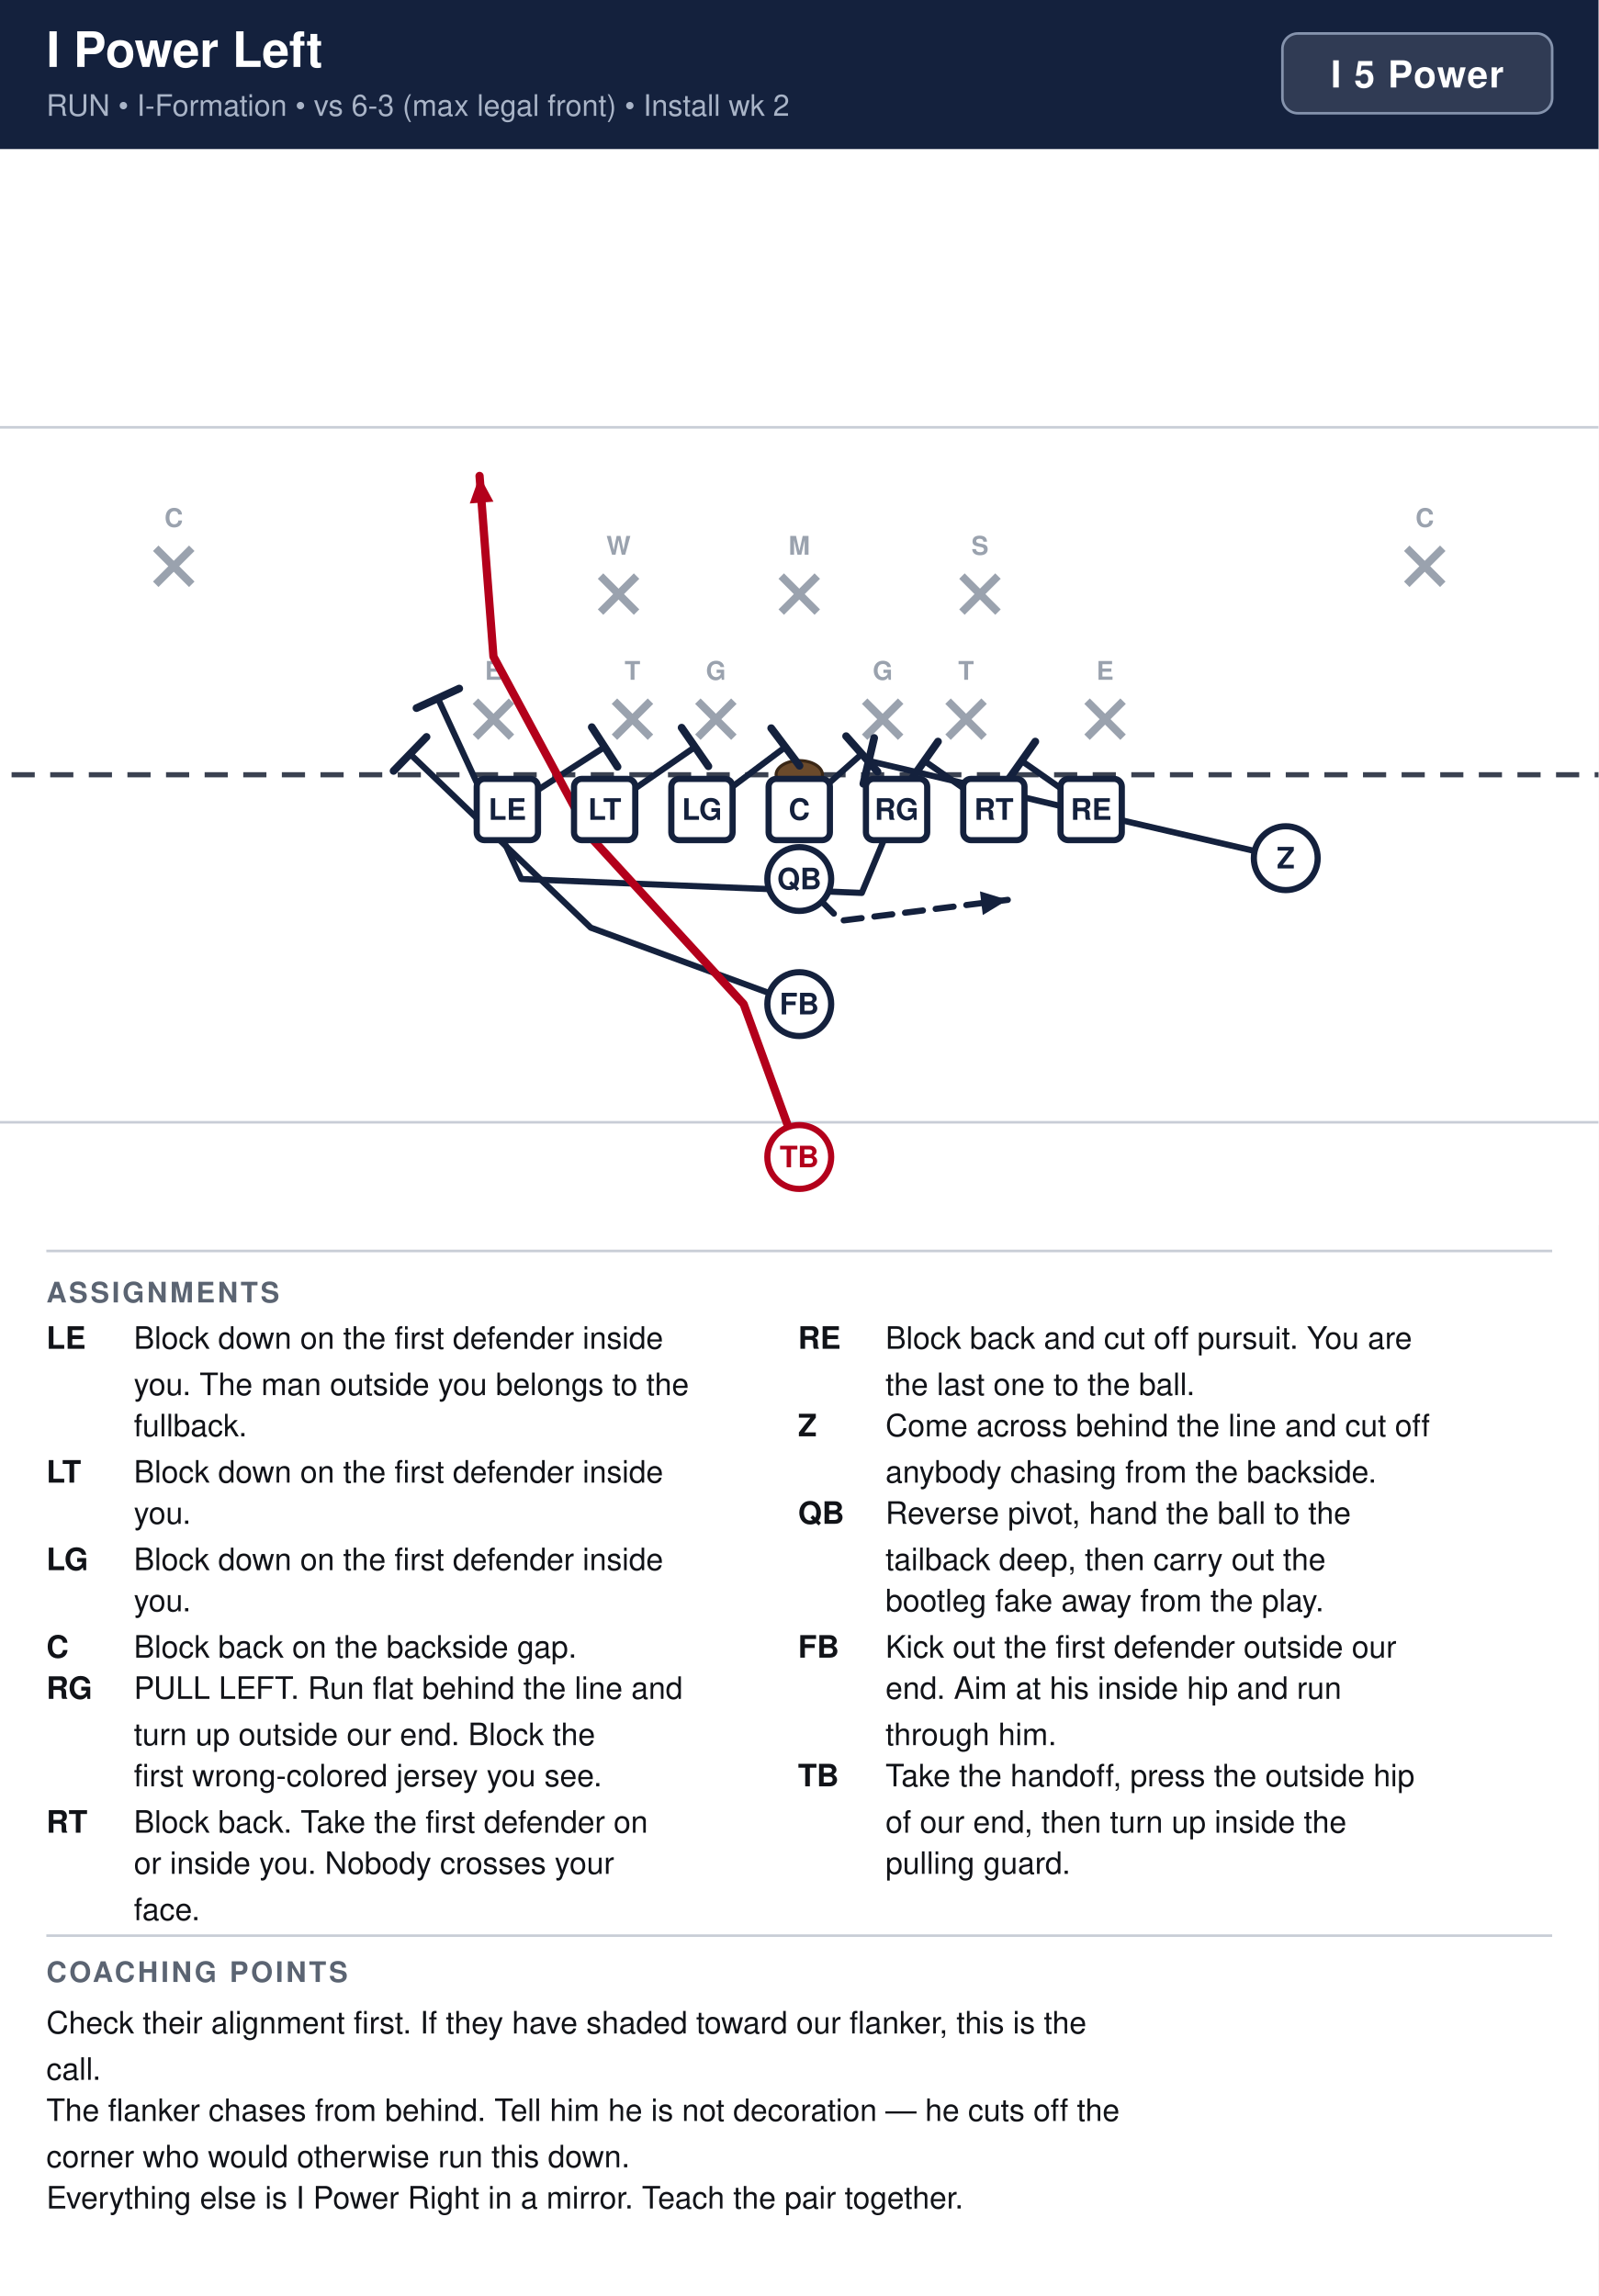
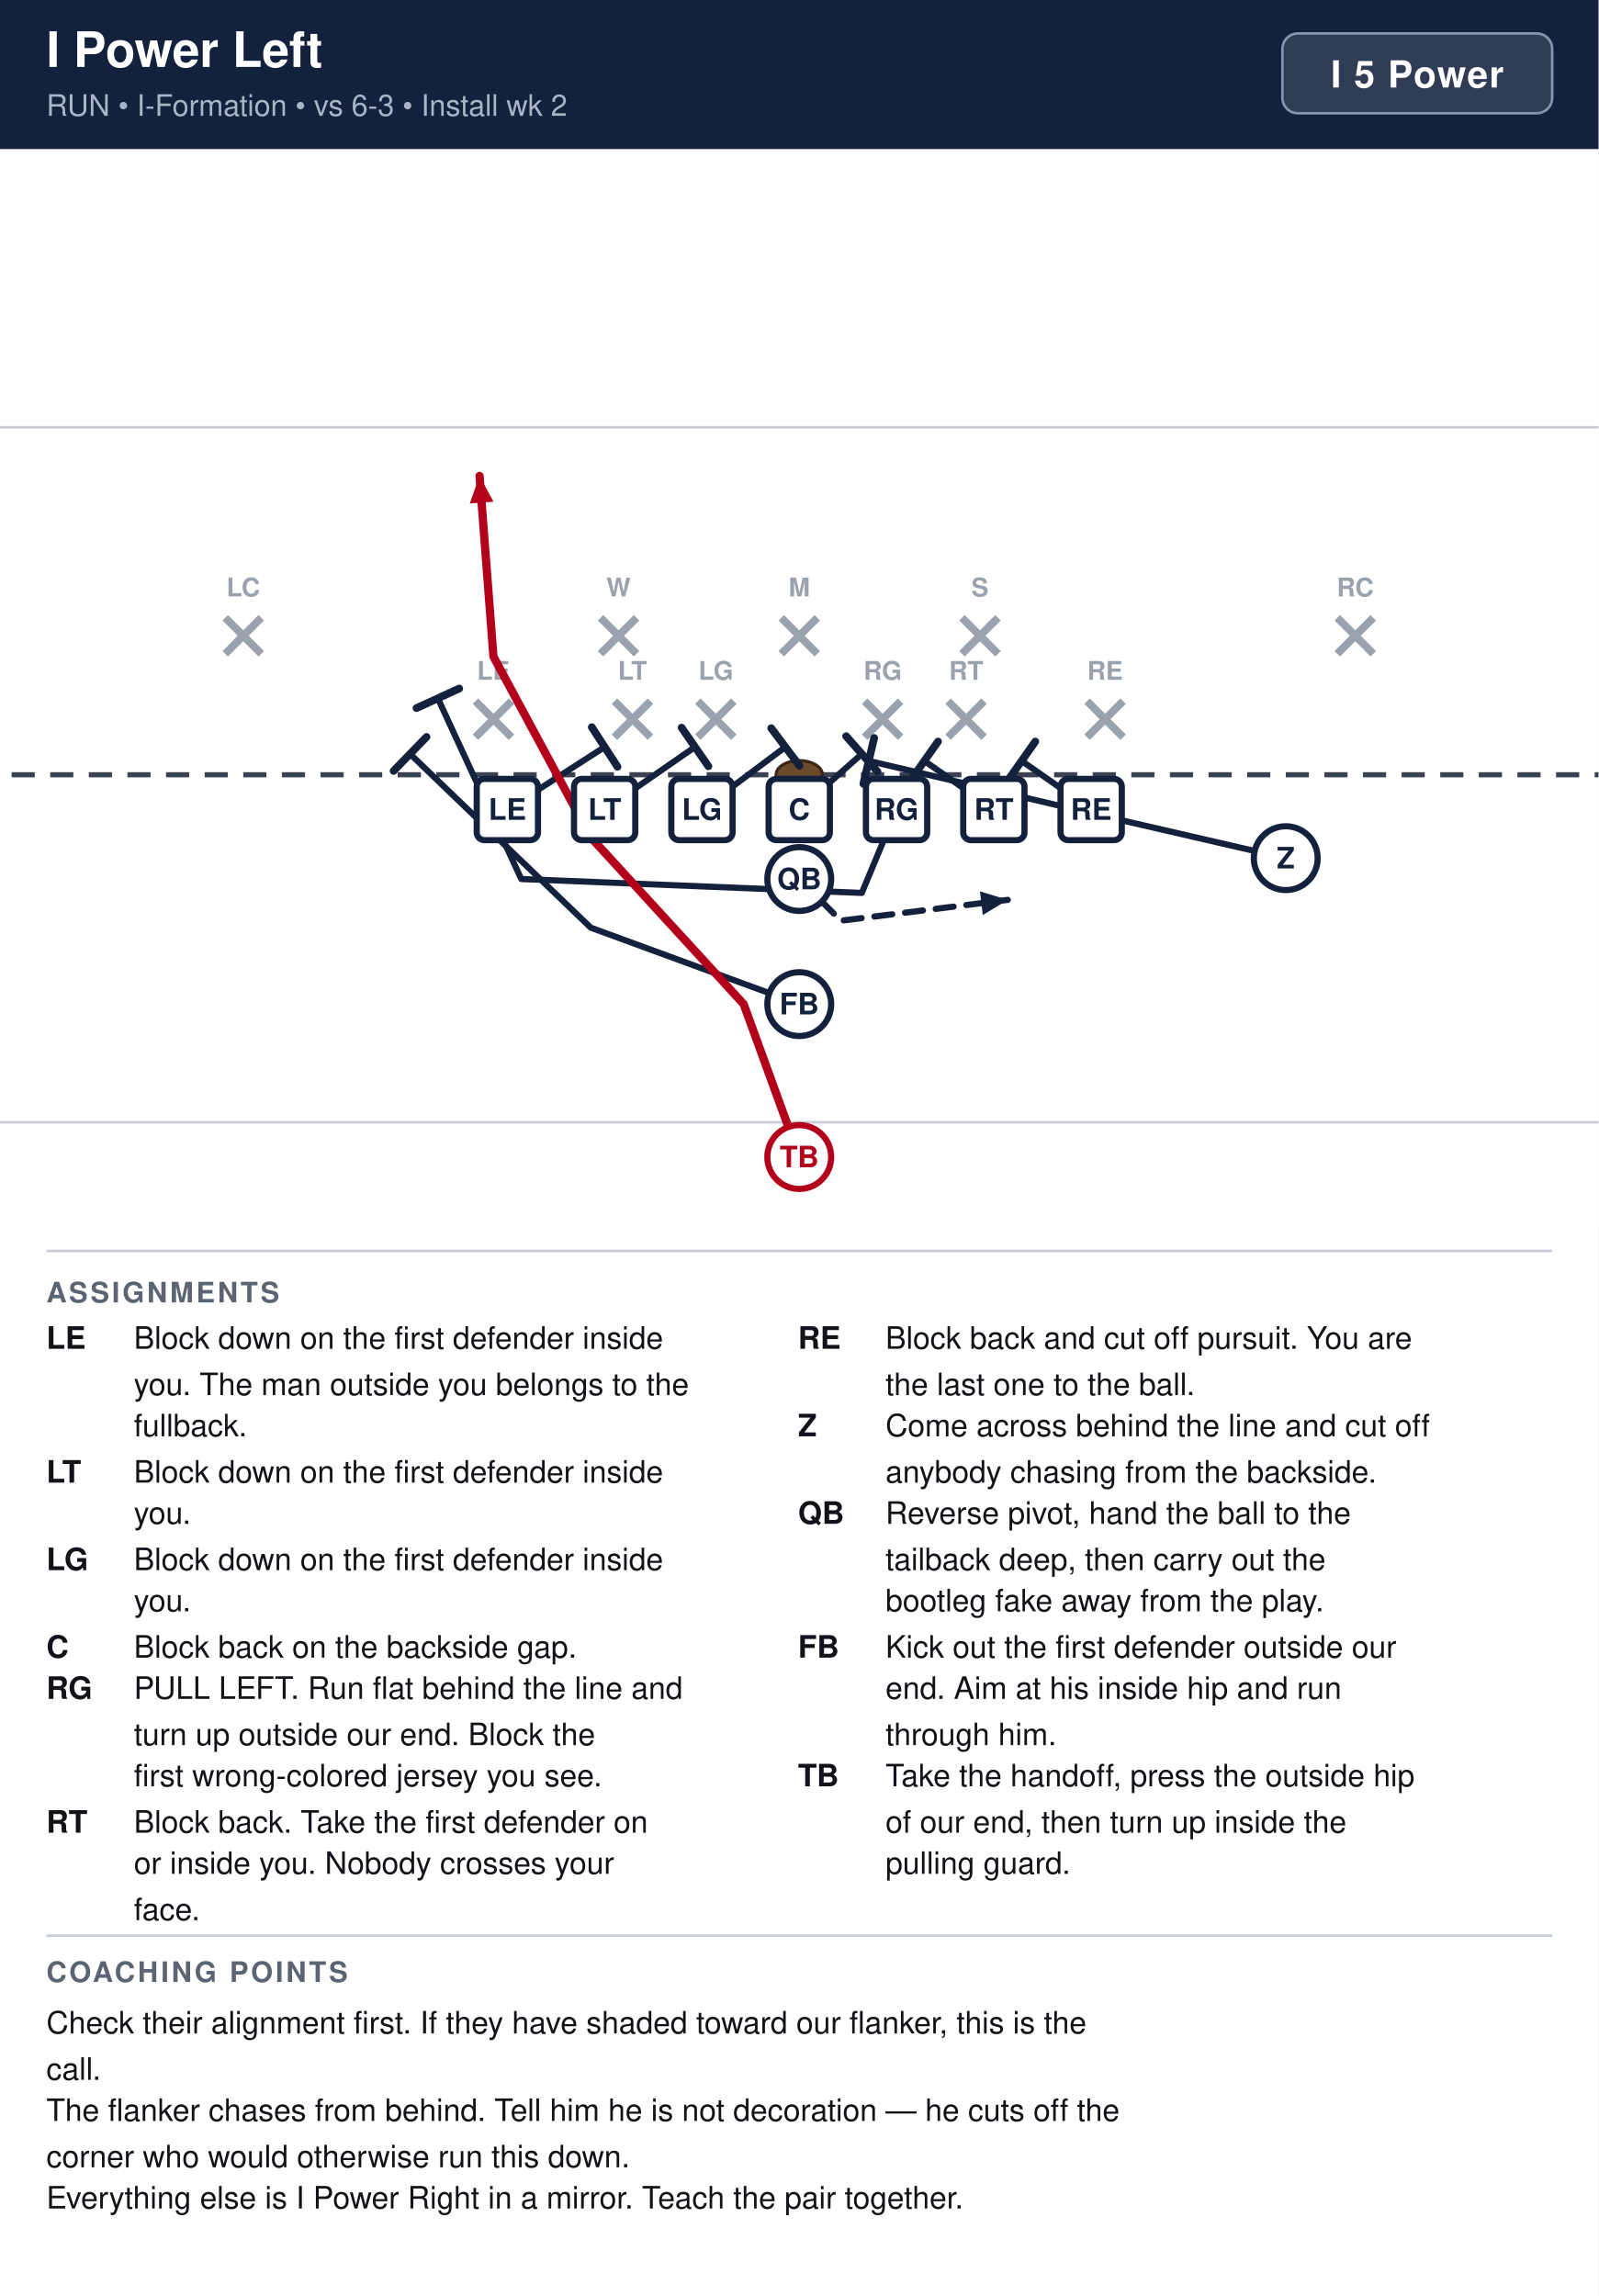
<svg xmlns="http://www.w3.org/2000/svg" width="621" height="892" viewBox="0 0 621 892" font-family="Segoe UI, Helvetica, Arial, sans-serif">
  <rect width="100%" height="100%" fill="#ffffff" />
  <rect x="0" y="0" width="621" height="58" fill="#14213d" />
  <text x="18" y="26" font-size="19" font-weight="700" fill="#ffffff">I Power Left</text>
-   <text x="18" y="45" font-size="11.5" fill="#a9b4c7">RUN  •  I-Formation  •  vs 6-3 (max legal front)  •  Install wk 2</text>
+   <text x="18" y="45" font-size="11.5" fill="#a9b4c7">RUN  •  I-Formation  •  vs 6-3  •  Install wk 2</text>
  <rect x="498.2" y="13" width="104.8" height="31" rx="6" fill="#ffffff" fill-opacity="0.12" stroke="#8593ad" stroke-width="1" />
  <text x="550.6" y="34" text-anchor="middle" font-size="14.5" font-weight="700" fill="#ffffff" letter-spacing="0.5">I 5 Power</text>
  <clipPath id="fieldclip">
    <rect x="0" y="58" width="621" height="418" />
  </clipPath>
  <g clip-path="url(#fieldclip)">
    <g transform="translate(-40.5,44.5)">
      <rect x="0" y="0" width="702" height="446" fill="#ffffff" />
      <line x1="0" y1="391.5" x2="702" y2="391.5" stroke="#c8cdd6" stroke-width="1" />
      <line x1="0" y1="121.5" x2="702" y2="121.5" stroke="#c8cdd6" stroke-width="1" />
      <line x1="0" y1="256.5" x2="702" y2="256.5" stroke="#3a4150" stroke-width="2" stroke-dasharray="9 6" />
      <ellipse cx="351.0" cy="256.5" rx="9" ry="5.5" fill="#6b4a2b" stroke="#3a2716" stroke-width="1.2" />
      <line x1="225.2" y1="227.9" x2="239.2" y2="241.9" stroke="#9aa2ae" stroke-width="3" />
      <line x1="239.2" y1="227.9" x2="225.2" y2="241.9" stroke="#9aa2ae" stroke-width="3" />
-       <text x="232.2" y="219.6" text-anchor="middle" font-size="10" fill="#9aa2ae" font-weight="600">E</text>
+       <text x="232.2" y="219.6" text-anchor="middle" font-size="10" fill="#9aa2ae" font-weight="600">LE</text>
      <line x1="279.2" y1="227.9" x2="293.2" y2="241.9" stroke="#9aa2ae" stroke-width="3" />
      <line x1="293.2" y1="227.9" x2="279.2" y2="241.9" stroke="#9aa2ae" stroke-width="3" />
-       <text x="286.2" y="219.6" text-anchor="middle" font-size="10" fill="#9aa2ae" font-weight="600">T</text>
+       <text x="286.2" y="219.6" text-anchor="middle" font-size="10" fill="#9aa2ae" font-weight="600">LT</text>
      <line x1="311.6" y1="227.9" x2="325.6" y2="241.9" stroke="#9aa2ae" stroke-width="3" />
      <line x1="325.6" y1="227.9" x2="311.6" y2="241.9" stroke="#9aa2ae" stroke-width="3" />
-       <text x="318.6" y="219.6" text-anchor="middle" font-size="10" fill="#9aa2ae" font-weight="600">G</text>
+       <text x="318.6" y="219.6" text-anchor="middle" font-size="10" fill="#9aa2ae" font-weight="600">LG</text>
      <line x1="376.4" y1="227.9" x2="390.4" y2="241.9" stroke="#9aa2ae" stroke-width="3" />
      <line x1="390.4" y1="227.9" x2="376.4" y2="241.9" stroke="#9aa2ae" stroke-width="3" />
-       <text x="383.4" y="219.6" text-anchor="middle" font-size="10" fill="#9aa2ae" font-weight="600">G</text>
+       <text x="383.4" y="219.6" text-anchor="middle" font-size="10" fill="#9aa2ae" font-weight="600">RG</text>
      <line x1="408.8" y1="227.9" x2="422.8" y2="241.9" stroke="#9aa2ae" stroke-width="3" />
      <line x1="422.8" y1="227.9" x2="408.8" y2="241.9" stroke="#9aa2ae" stroke-width="3" />
-       <text x="415.8" y="219.6" text-anchor="middle" font-size="10" fill="#9aa2ae" font-weight="600">T</text>
+       <text x="415.8" y="219.6" text-anchor="middle" font-size="10" fill="#9aa2ae" font-weight="600">RT</text>
      <line x1="462.8" y1="227.9" x2="476.8" y2="241.9" stroke="#9aa2ae" stroke-width="3" />
      <line x1="476.8" y1="227.9" x2="462.8" y2="241.9" stroke="#9aa2ae" stroke-width="3" />
-       <text x="469.8" y="219.6" text-anchor="middle" font-size="10" fill="#9aa2ae" font-weight="600">E</text>
-       <line x1="273.8" y1="179.3" x2="287.8" y2="193.3" stroke="#9aa2ae" stroke-width="3" />
-       <line x1="287.8" y1="179.3" x2="273.8" y2="193.3" stroke="#9aa2ae" stroke-width="3" />
-       <text x="280.8" y="171.0" text-anchor="middle" font-size="10" fill="#9aa2ae" font-weight="600">W</text>
-       <line x1="344.0" y1="179.3" x2="358.0" y2="193.3" stroke="#9aa2ae" stroke-width="3" />
-       <line x1="358.0" y1="179.3" x2="344.0" y2="193.3" stroke="#9aa2ae" stroke-width="3" />
-       <text x="351.0" y="171.0" text-anchor="middle" font-size="10" fill="#9aa2ae" font-weight="600">M</text>
-       <line x1="414.2" y1="179.3" x2="428.2" y2="193.3" stroke="#9aa2ae" stroke-width="3" />
-       <line x1="428.2" y1="179.3" x2="414.2" y2="193.3" stroke="#9aa2ae" stroke-width="3" />
-       <text x="421.2" y="171.0" text-anchor="middle" font-size="10" fill="#9aa2ae" font-weight="600">S</text>
-       <line x1="101.0" y1="168.5" x2="115.0" y2="182.5" stroke="#9aa2ae" stroke-width="3" />
-       <line x1="115.0" y1="168.5" x2="101.0" y2="182.5" stroke="#9aa2ae" stroke-width="3" />
-       <text x="108.0" y="160.2" text-anchor="middle" font-size="10" fill="#9aa2ae" font-weight="600">C</text>
-       <line x1="587.0" y1="168.5" x2="601.0" y2="182.5" stroke="#9aa2ae" stroke-width="3" />
-       <line x1="601.0" y1="168.5" x2="587.0" y2="182.5" stroke="#9aa2ae" stroke-width="3" />
-       <text x="594.0" y="160.2" text-anchor="middle" font-size="10" fill="#9aa2ae" font-weight="600">C</text>
+       <text x="469.8" y="219.6" text-anchor="middle" font-size="10" fill="#9aa2ae" font-weight="600">RE</text>
+       <line x1="273.8" y1="195.5" x2="287.8" y2="209.5" stroke="#9aa2ae" stroke-width="3" />
+       <line x1="287.8" y1="195.5" x2="273.8" y2="209.5" stroke="#9aa2ae" stroke-width="3" />
+       <text x="280.8" y="187.2" text-anchor="middle" font-size="10" fill="#9aa2ae" font-weight="600">W</text>
+       <line x1="344.0" y1="195.5" x2="358.0" y2="209.5" stroke="#9aa2ae" stroke-width="3" />
+       <line x1="358.0" y1="195.5" x2="344.0" y2="209.5" stroke="#9aa2ae" stroke-width="3" />
+       <text x="351.0" y="187.2" text-anchor="middle" font-size="10" fill="#9aa2ae" font-weight="600">M</text>
+       <line x1="414.2" y1="195.5" x2="428.2" y2="209.5" stroke="#9aa2ae" stroke-width="3" />
+       <line x1="428.2" y1="195.5" x2="414.2" y2="209.5" stroke="#9aa2ae" stroke-width="3" />
+       <text x="421.2" y="187.2" text-anchor="middle" font-size="10" fill="#9aa2ae" font-weight="600">S</text>
+       <line x1="128.0" y1="195.5" x2="142.0" y2="209.5" stroke="#9aa2ae" stroke-width="3" />
+       <line x1="142.0" y1="195.5" x2="128.0" y2="209.5" stroke="#9aa2ae" stroke-width="3" />
+       <text x="135.0" y="187.2" text-anchor="middle" font-size="10" fill="#9aa2ae" font-weight="600">LC</text>
+       <line x1="560.0" y1="195.5" x2="574.0" y2="209.5" stroke="#9aa2ae" stroke-width="3" />
+       <line x1="574.0" y1="195.5" x2="560.0" y2="209.5" stroke="#9aa2ae" stroke-width="3" />
+       <text x="567.0" y="187.2" text-anchor="middle" font-size="10" fill="#9aa2ae" font-weight="600">RC</text>
      <path d="M464.4,270.0 L437.4,251.1" fill="none" stroke="#14213d" stroke-width="2.4" stroke-linecap="round" stroke-linejoin="round" />
      <line x1="432.1" y1="258.6" x2="442.7" y2="243.6" stroke="#14213d" stroke-width="3.0" stroke-linecap="round" />
      <path d="M426.6,270.0 L399.6,251.1" fill="none" stroke="#14213d" stroke-width="2.4" stroke-linecap="round" stroke-linejoin="round" />
      <line x1="394.3" y1="258.6" x2="404.9" y2="243.6" stroke="#14213d" stroke-width="3.0" stroke-linecap="round" />
      <path d="M388.8,270.0 L375.3,302.4 L243.0,297.0 L210.6,226.8" fill="none" stroke="#14213d" stroke-width="2.4" stroke-linecap="round" stroke-linejoin="round" />
      <line x1="202.3" y1="230.6" x2="218.9" y2="223.0" stroke="#14213d" stroke-width="3.0" stroke-linecap="round" />
      <path d="M351.0,270.0 L375.3,248.4" fill="none" stroke="#14213d" stroke-width="2.4" stroke-linecap="round" stroke-linejoin="round" />
      <line x1="369.2" y1="241.5" x2="381.4" y2="255.3" stroke="#14213d" stroke-width="3.0" stroke-linecap="round" />
      <path d="M313.2,270.0 L345.6,245.7" fill="none" stroke="#14213d" stroke-width="2.4" stroke-linecap="round" stroke-linejoin="round" />
      <line x1="340.1" y1="238.4" x2="351.1" y2="253.0" stroke="#14213d" stroke-width="3.0" stroke-linecap="round" />
      <path d="M275.4,270.0 L310.5,245.7" fill="none" stroke="#14213d" stroke-width="2.4" stroke-linecap="round" stroke-linejoin="round" />
      <line x1="305.3" y1="238.2" x2="315.7" y2="253.2" stroke="#14213d" stroke-width="3.0" stroke-linecap="round" />
      <path d="M237.6,270.0 L275.4,245.7" fill="none" stroke="#14213d" stroke-width="2.4" stroke-linecap="round" stroke-linejoin="round" />
      <line x1="270.4" y1="238.0" x2="280.4" y2="253.4" stroke="#14213d" stroke-width="3.0" stroke-linecap="round" />
      <path d="M540.0,288.9 L469.8,272.7 L378.0,251.1" fill="none" stroke="#14213d" stroke-width="2.4" stroke-linecap="round" stroke-linejoin="round" />
      <line x1="375.9" y1="260.0" x2="380.1" y2="242.2" stroke="#14213d" stroke-width="3.0" stroke-linecap="round" />
      <path d="M351.0,297.0 L367.2,313.2 L432.0,305.1" fill="none" stroke="#14213d" stroke-width="2.4" stroke-linecap="round" stroke-linejoin="round" stroke-dasharray="7 5" />
      <polygon points="432.0,305.1 422.3,311.0 421.2,301.8" fill="#14213d" />
      <path d="M351.0,345.6 L270.0,315.9 L199.8,248.4" fill="none" stroke="#14213d" stroke-width="2.4" stroke-linecap="round" stroke-linejoin="round" />
      <line x1="193.4" y1="255.0" x2="206.2" y2="241.8" stroke="#14213d" stroke-width="3.0" stroke-linecap="round" />
      <path d="M351.0,405.0 L329.4,345.6 L270.0,280.8 L232.2,210.6 L226.8,140.4" fill="none" stroke="#b3001b" stroke-width="3.2" stroke-linecap="round" stroke-linejoin="round" />
      <polygon points="226.8,140.4 232.2,150.4 223.0,151.1" fill="#b3001b" />
      <rect x="225.7" y="258.1" width="23.8" height="23.8" rx="3" fill="#ffffff" stroke="#14213d" stroke-width="2.4" />
      <text x="237.6" y="274.0" text-anchor="middle" font-size="11.5" font-weight="700" fill="#14213d">LE</text>
      <rect x="263.5" y="258.1" width="23.8" height="23.8" rx="3" fill="#ffffff" stroke="#14213d" stroke-width="2.4" />
      <text x="275.4" y="274.0" text-anchor="middle" font-size="11.5" font-weight="700" fill="#14213d">LT</text>
      <rect x="301.3" y="258.1" width="23.8" height="23.8" rx="3" fill="#ffffff" stroke="#14213d" stroke-width="2.4" />
      <text x="313.2" y="274.0" text-anchor="middle" font-size="11.5" font-weight="700" fill="#14213d">LG</text>
      <rect x="339.1" y="258.1" width="23.8" height="23.8" rx="3" fill="#ffffff" stroke="#14213d" stroke-width="2.4" />
      <text x="351.0" y="274.0" text-anchor="middle" font-size="11.5" font-weight="700" fill="#14213d">C</text>
      <rect x="376.9" y="258.1" width="23.8" height="23.8" rx="3" fill="#ffffff" stroke="#14213d" stroke-width="2.4" />
      <text x="388.8" y="274.0" text-anchor="middle" font-size="11.5" font-weight="700" fill="#14213d">RG</text>
      <rect x="414.7" y="258.1" width="23.8" height="23.8" rx="3" fill="#ffffff" stroke="#14213d" stroke-width="2.4" />
      <text x="426.6" y="274.0" text-anchor="middle" font-size="11.5" font-weight="700" fill="#14213d">RT</text>
      <rect x="452.5" y="258.1" width="23.8" height="23.8" rx="3" fill="#ffffff" stroke="#14213d" stroke-width="2.4" />
      <text x="464.4" y="274.0" text-anchor="middle" font-size="11.5" font-weight="700" fill="#14213d">RE</text>
      <circle cx="540.0" cy="288.9" r="12.4" fill="#ffffff" stroke="#14213d" stroke-width="2.4" />
      <text x="540.0" y="292.9" text-anchor="middle" font-size="11.5" font-weight="700" fill="#14213d">Z</text>
      <circle cx="351.0" cy="297.0" r="12.4" fill="#ffffff" stroke="#14213d" stroke-width="2.4" />
      <text x="351.0" y="301.0" text-anchor="middle" font-size="11.5" font-weight="700" fill="#14213d">QB</text>
      <circle cx="351.0" cy="345.6" r="12.4" fill="#ffffff" stroke="#14213d" stroke-width="2.4" />
      <text x="351.0" y="349.6" text-anchor="middle" font-size="11.5" font-weight="700" fill="#14213d">FB</text>
      <circle cx="351.0" cy="405.0" r="12.4" fill="#ffffff" stroke="#b3001b" stroke-width="2.4" />
      <text x="351.0" y="409.0" text-anchor="middle" font-size="11.5" font-weight="700" fill="#b3001b">TB</text>
    </g>
  </g>
  <line x1="18" y1="486" x2="603" y2="486" stroke="#c8cdd6" stroke-width="1" />
  <text x="18" y="506" font-size="11" font-weight="700" fill="#5b6472" letter-spacing="1">ASSIGNMENTS</text>
  <text x="18" y="524" font-size="12" font-weight="700" fill="#111318">LE</text>
  <text x="52" y="524" font-size="12" fill="#111318">Block down on the first defender inside</text>
  <text x="52" y="542" font-size="12" fill="#111318">you. The man outside you belongs to the</text>
  <text x="52" y="558" font-size="12" fill="#111318">fullback.</text>
  <text x="18" y="576" font-size="12" font-weight="700" fill="#111318">LT</text>
  <text x="52" y="576" font-size="12" fill="#111318">Block down on the first defender inside</text>
  <text x="52" y="592" font-size="12" fill="#111318">you.</text>
  <text x="18" y="610" font-size="12" font-weight="700" fill="#111318">LG</text>
  <text x="52" y="610" font-size="12" fill="#111318">Block down on the first defender inside</text>
  <text x="52" y="626" font-size="12" fill="#111318">you.</text>
  <text x="18" y="644" font-size="12" font-weight="700" fill="#111318">C</text>
  <text x="52" y="644" font-size="12" fill="#111318">Block back on the backside gap.</text>
  <text x="18" y="660" font-size="12" font-weight="700" fill="#111318">RG</text>
  <text x="52" y="660" font-size="12" fill="#111318">PULL LEFT. Run flat behind the line and</text>
  <text x="52" y="678" font-size="12" fill="#111318">turn up outside our end. Block the</text>
  <text x="52" y="694" font-size="12" fill="#111318">first wrong-colored jersey you see.</text>
  <text x="18" y="712" font-size="12" font-weight="700" fill="#111318">RT</text>
  <text x="52" y="712" font-size="12" fill="#111318">Block back. Take the first defender on</text>
  <text x="52" y="728" font-size="12" fill="#111318">or inside you. Nobody crosses your</text>
  <text x="52" y="746" font-size="12" fill="#111318">face.</text>
  <text x="310" y="524" font-size="12" font-weight="700" fill="#111318">RE</text>
  <text x="344" y="524" font-size="12" fill="#111318">Block back and cut off pursuit. You are</text>
  <text x="344" y="542" font-size="12" fill="#111318">the last one to the ball.</text>
  <text x="310" y="558" font-size="12" font-weight="700" fill="#111318">Z</text>
  <text x="344" y="558" font-size="12" fill="#111318">Come across behind the line and cut off</text>
  <text x="344" y="576" font-size="12" fill="#111318">anybody chasing from the backside.</text>
  <text x="310" y="592" font-size="12" font-weight="700" fill="#111318">QB</text>
  <text x="344" y="592" font-size="12" fill="#111318">Reverse pivot, hand the ball to the</text>
  <text x="344" y="610" font-size="12" fill="#111318">tailback deep, then carry out the</text>
  <text x="344" y="626" font-size="12" fill="#111318">bootleg fake away from the play.</text>
  <text x="310" y="644" font-size="12" font-weight="700" fill="#111318">FB</text>
  <text x="344" y="644" font-size="12" fill="#111318">Kick out the first defender outside our</text>
  <text x="344" y="660" font-size="12" fill="#111318">end. Aim at his inside hip and run</text>
  <text x="344" y="678" font-size="12" fill="#111318">through him.</text>
  <text x="310" y="694" font-size="12" font-weight="700" fill="#111318">TB</text>
  <text x="344" y="694" font-size="12" fill="#111318">Take the handoff, press the outside hip</text>
  <text x="344" y="712" font-size="12" fill="#111318">of our end, then turn up inside the</text>
  <text x="344" y="728" font-size="12" fill="#111318">pulling guard.</text>
  <line x1="18" y1="752" x2="603" y2="752" stroke="#c8cdd6" stroke-width="1" />
  <text x="18" y="770" font-size="11" font-weight="700" fill="#5b6472" letter-spacing="1">COACHING POINTS</text>
  <text x="18" y="790" font-size="12" fill="#111318">Check their alignment first. If they have shaded toward our flanker, this is the</text>
  <text x="18" y="808" font-size="12" fill="#111318">call.</text>
  <text x="18" y="824" font-size="12" fill="#111318">The flanker chases from behind. Tell him he is not decoration — he cuts off the</text>
  <text x="18" y="842" font-size="12" fill="#111318">corner who would otherwise run this down.</text>
  <text x="18" y="858" font-size="12" fill="#111318">Everything else is I Power Right in a mirror. Teach the pair together.</text>
</svg>
